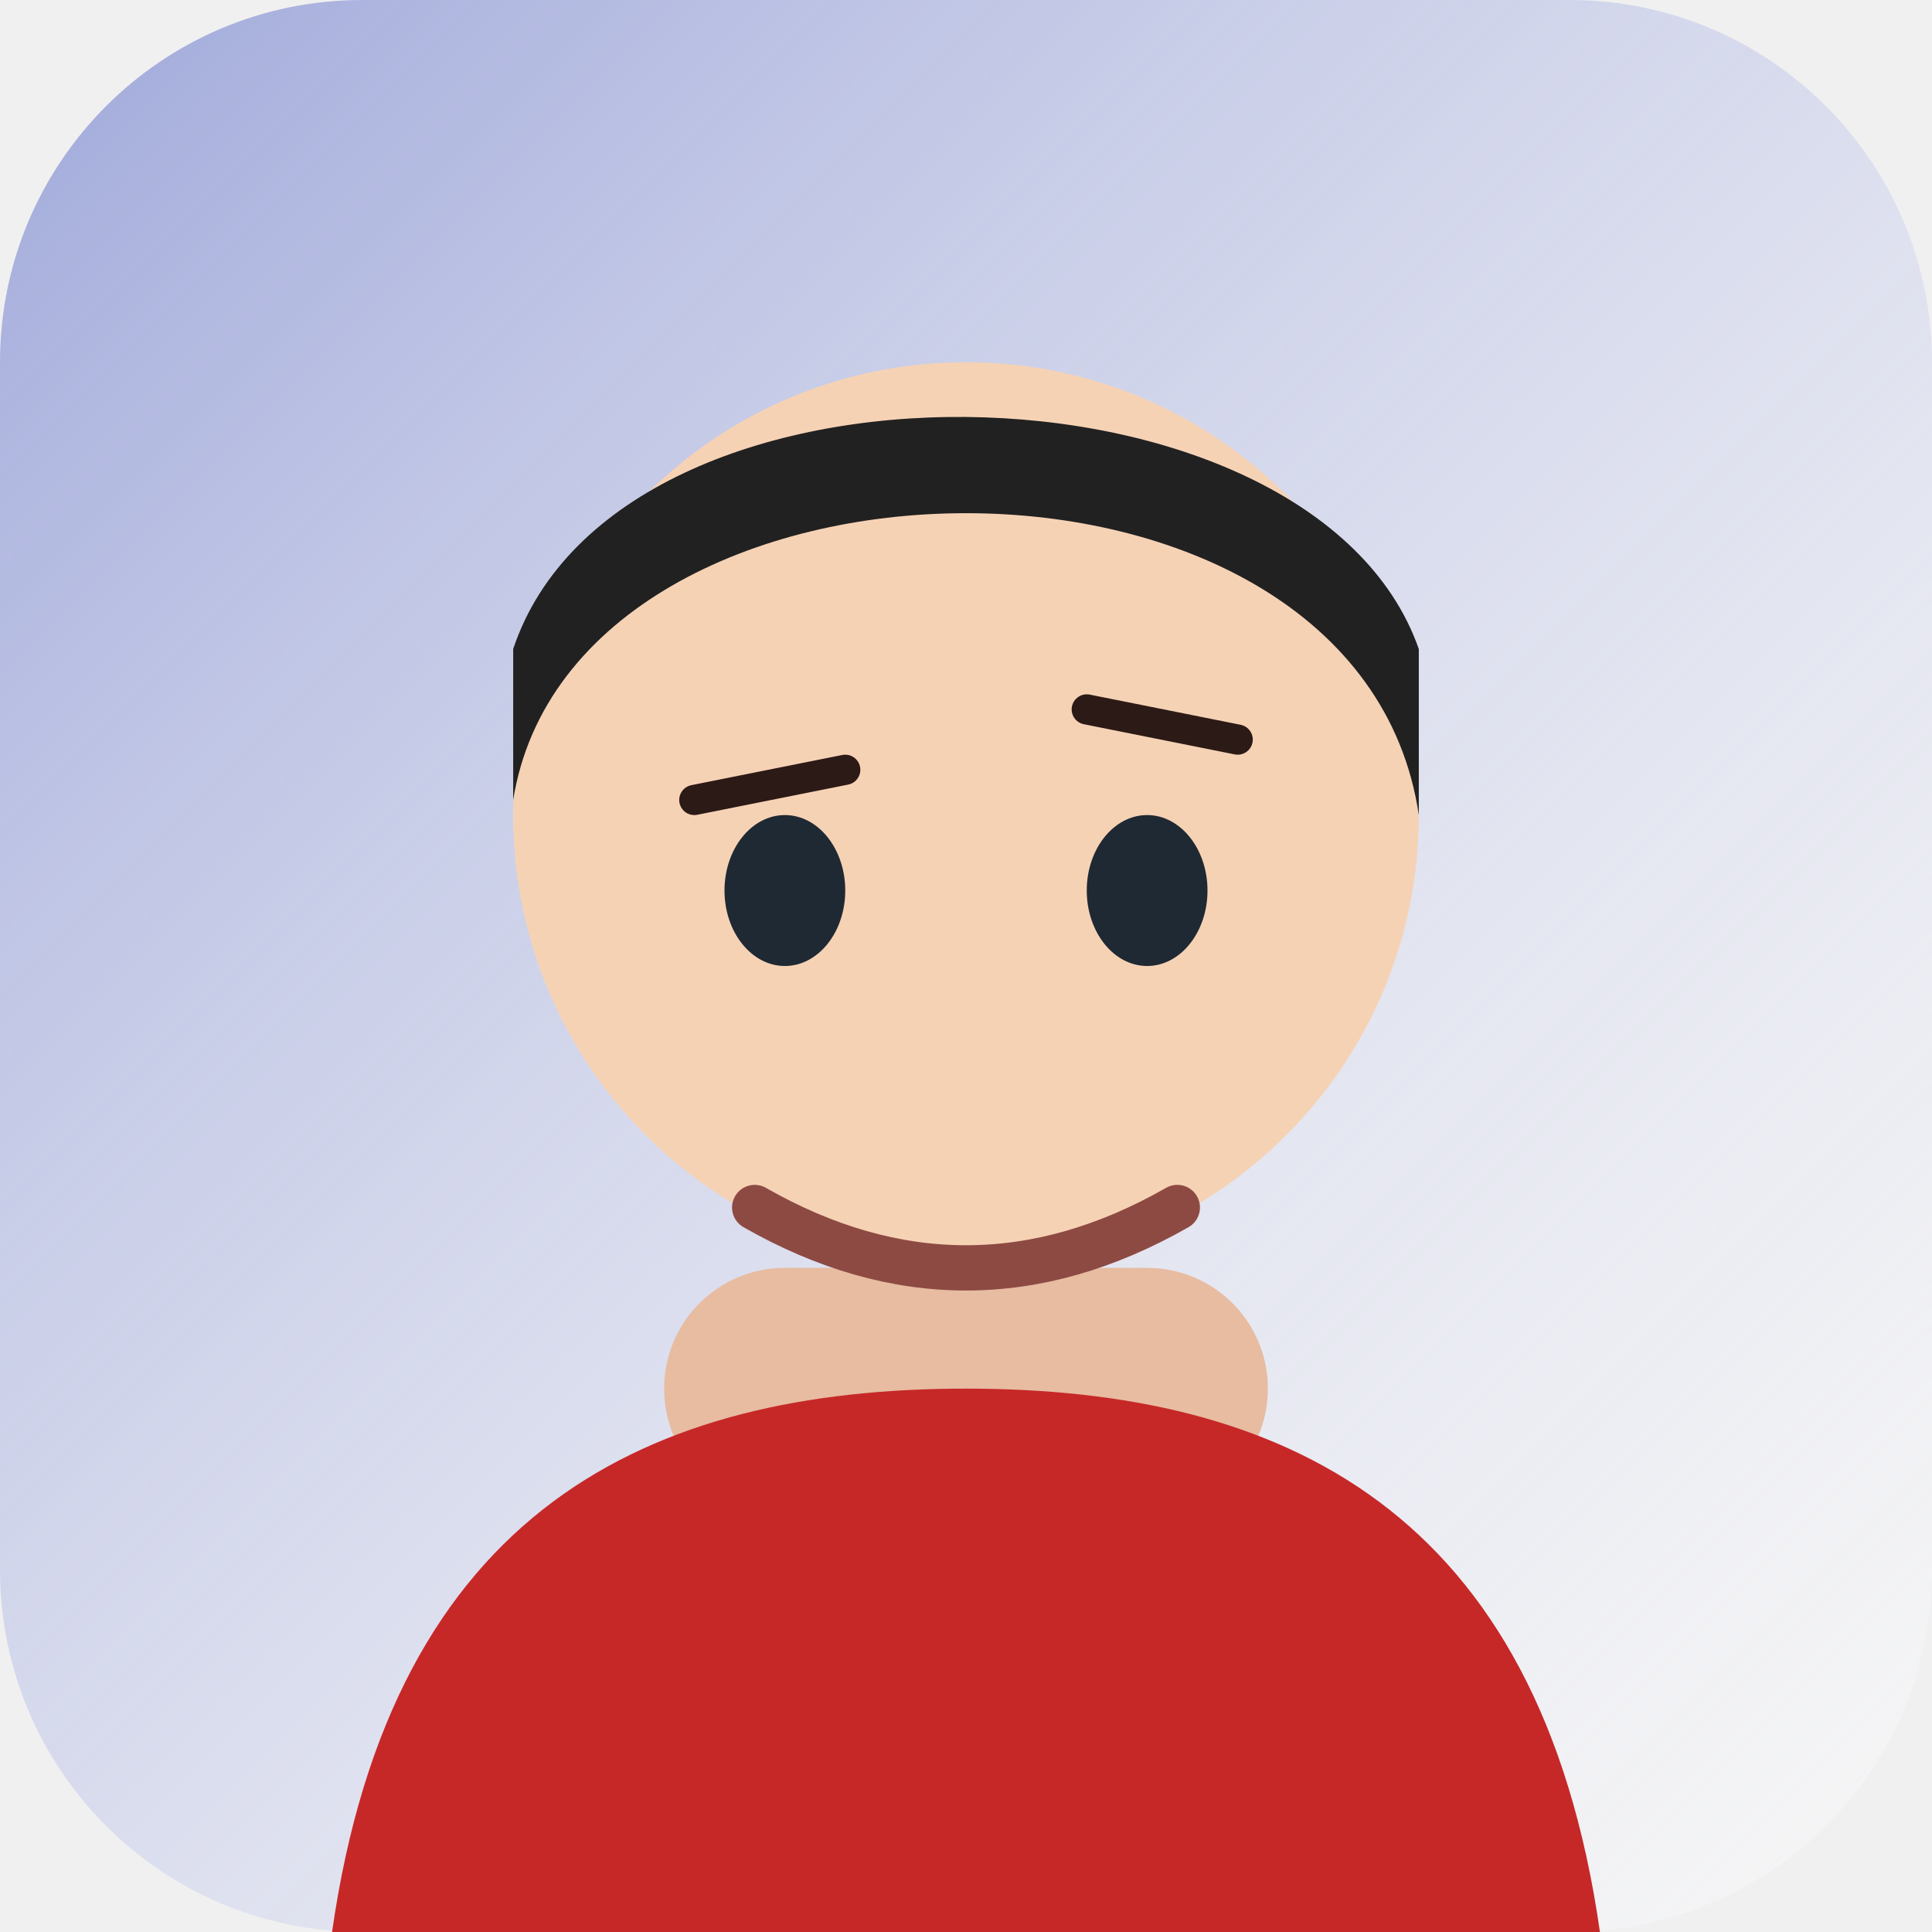
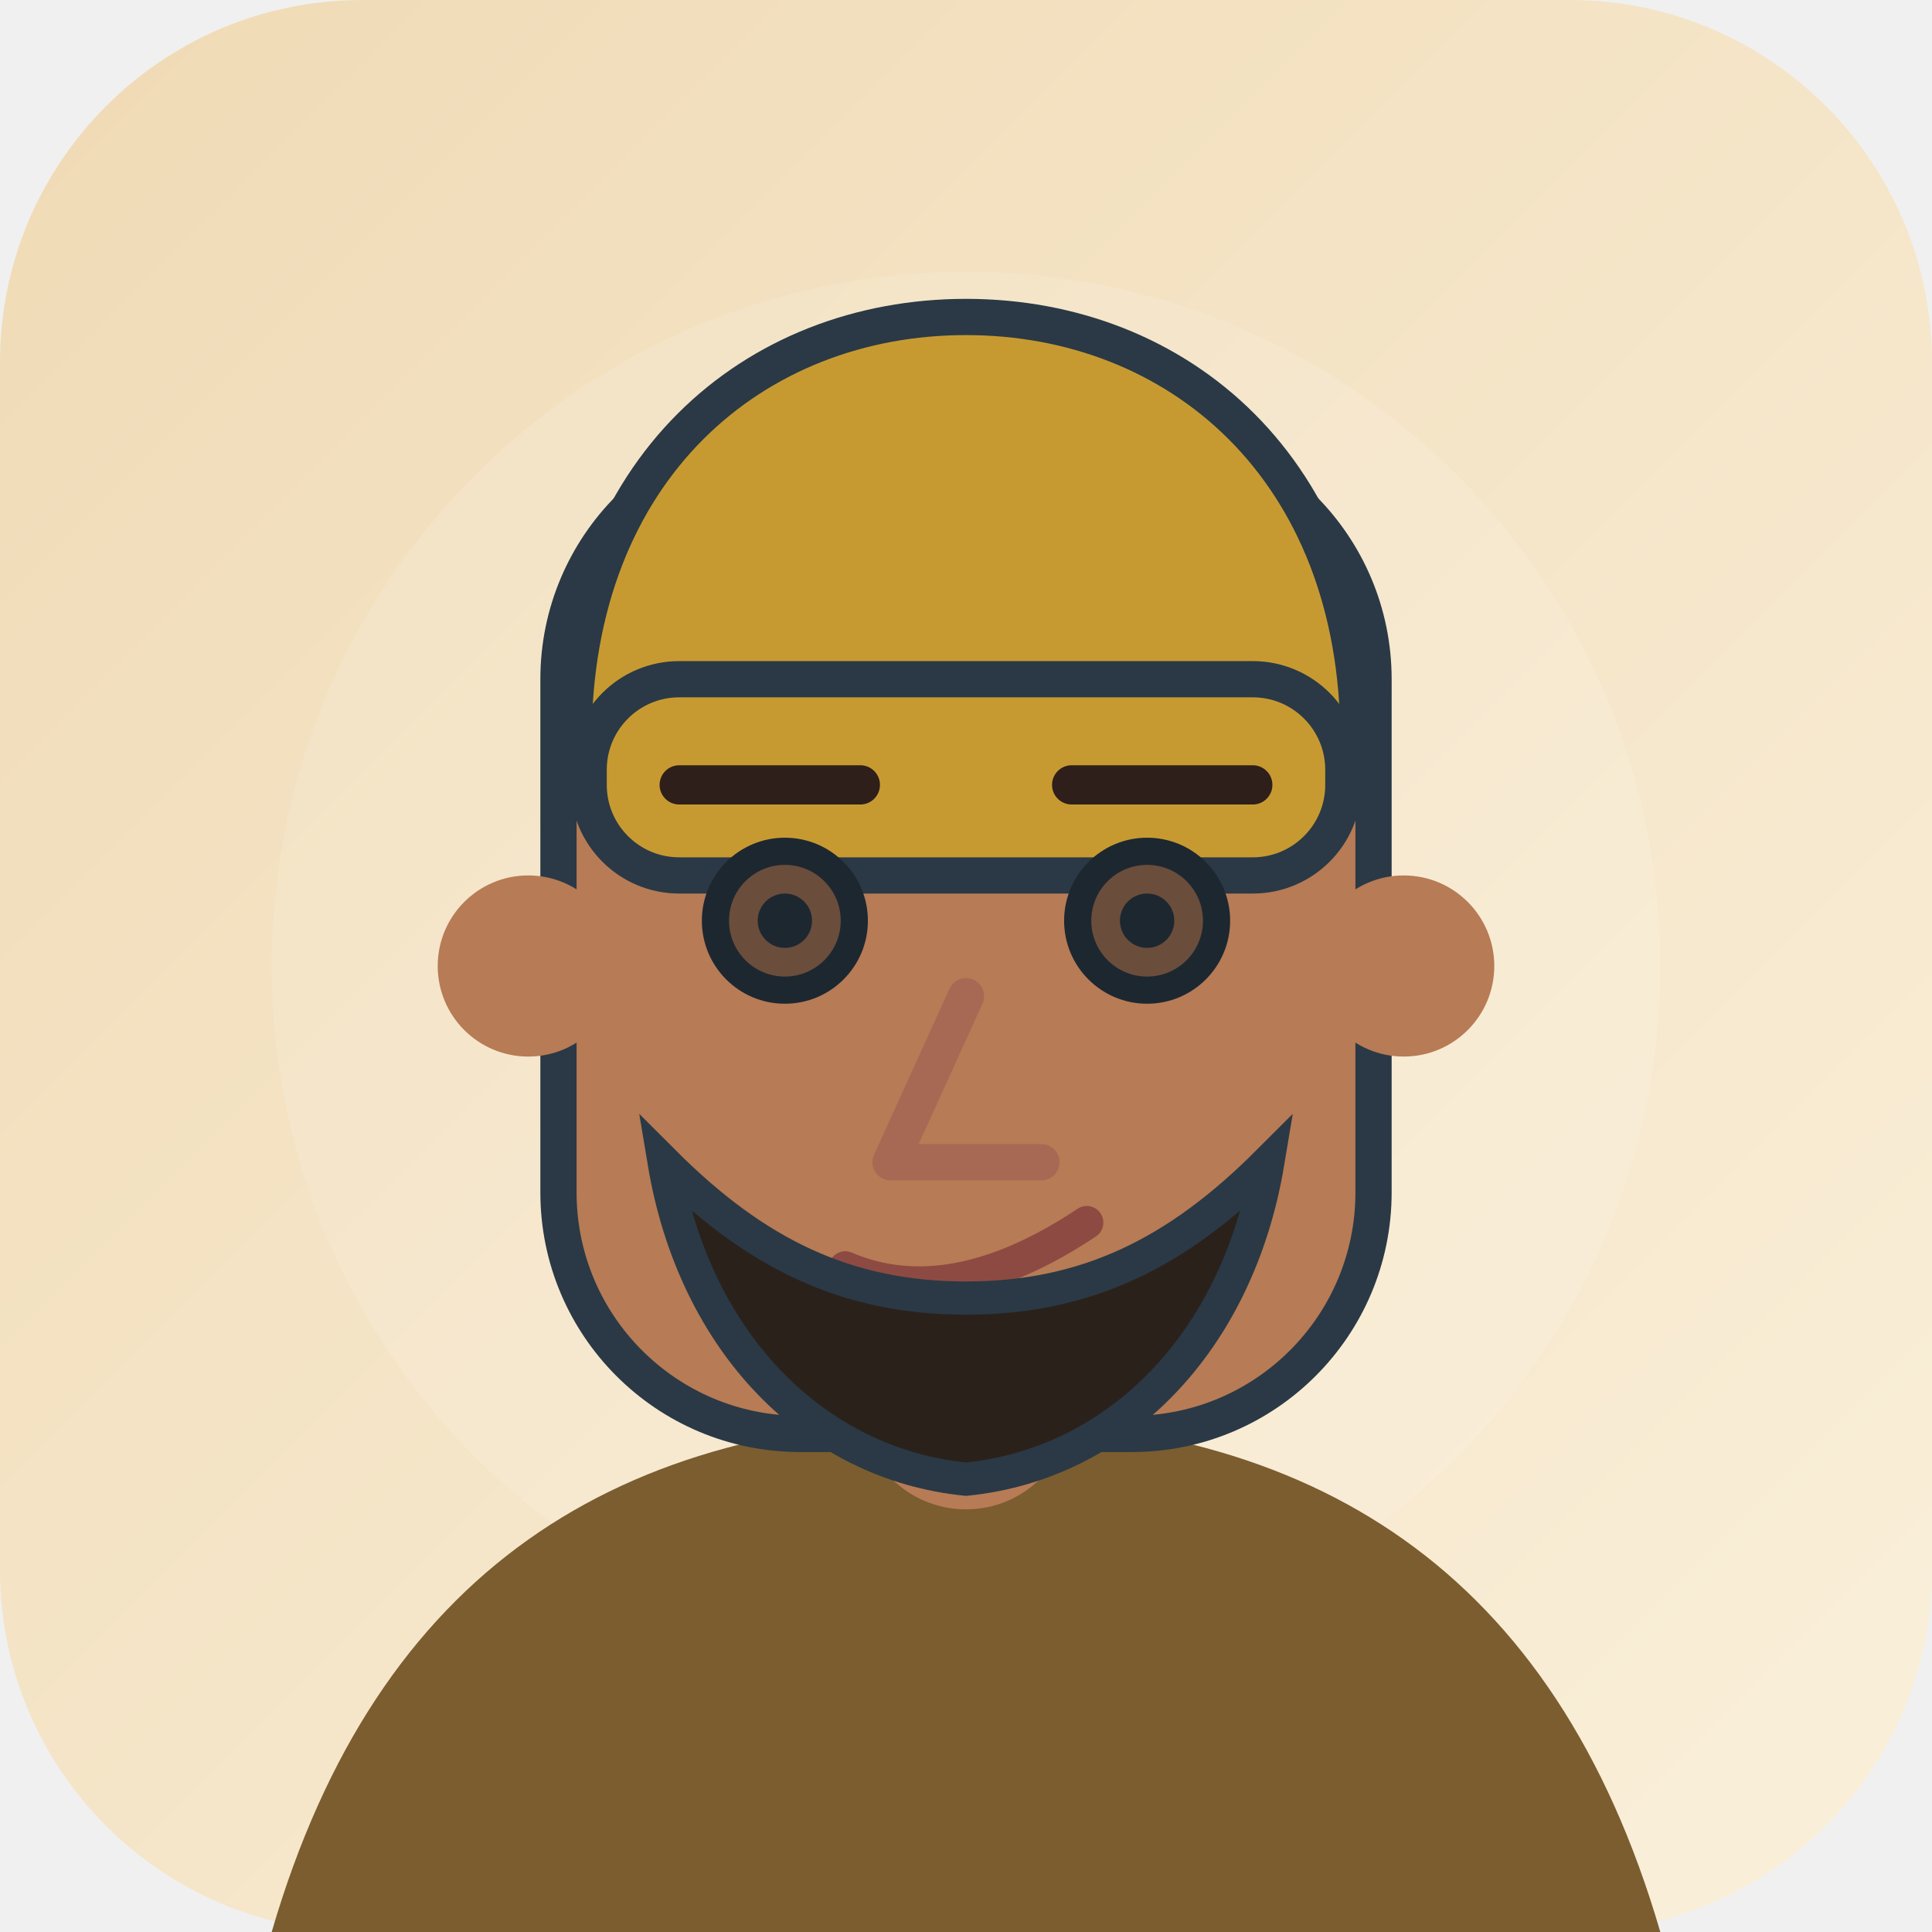
<svg xmlns="http://www.w3.org/2000/svg" width="128" height="128" viewBox="0 0 128 128" role="img" aria-labelledby="title-05 desc-05">
  <defs>
    <linearGradient id="bg-05" x1="0" y1="0" x2="1" y2="1">
-       <stop offset="0%" stop-color="#9FA8DA" />
-       <stop offset="100%" stop-color="#FFFFFF" stop-opacity="0.35" />
+       <stop offset="0%" stop-color="#F0DAB5" />
+       <stop offset="100%" stop-color="#FAF0DB" />
    </linearGradient>
  </defs>
  <rect width="128" height="128" rx="24" fill="url(#bg-05)" />
-   <circle cx="64" cy="54" r="30" fill="#F6D2B5" />
-   <path d="M34 53 C38 28, 90 27, 94 54 L94 43 C87 23, 41 22, 34 43 Z" fill="#212121" />
-   <rect x="44" y="84" width="40" height="16" rx="8" fill="#E7BCA1" />
-   <path d="M22 128 C26 100, 43 92, 64 92 C85 92, 102 100, 106 128 Z" fill="#C62828" />
-   <ellipse cx="52" cy="59" rx="4" ry="5" fill="#1F2933" />
-   <ellipse cx="76" cy="59" rx="4" ry="5" fill="#1F2933" />
-   <path d="M50 80 Q64 88 78 80" stroke="#8D4A43" stroke-width="3" fill="none" stroke-linecap="round" />
-   <path d="M46 53 L56 51" stroke="#2C1A16" stroke-width="2" stroke-linecap="round" />
-   <path d="M72 47 L82 49" stroke="#2C1A16" stroke-width="2" stroke-linecap="round" />
+   <circle cx="64" cy="64" r="46" fill="#FFFFFF" opacity="0.12" />
+   <path d="M18 128 C25 104 41 94 64 94 C87 94 103 104 110 128 Z" fill="#7B5D2F" />
+   <rect x="57" y="84" width="14" height="16" rx="7" fill="#B77B55" />
+   <path d="M40 52 C40 34 51 24 64 24 C77 24 88 34 88 49 L84 56 H44 Z" fill="#2B211B" stroke="#2A3945" stroke-width="2.4" />
+   <rect x="37" y="29" width="54" height="66" rx="16" fill="#B77B55" stroke="#2A3945" stroke-width="2.4" />
+   <circle cx="35" cy="64" r="6" fill="#B77B55" />
+   <circle cx="93" cy="64" r="6" fill="#B77B55" />
+   <path d="M38 49 C38 31 50 21 64 21 C78 21 90 31 90 49 Z" fill="#C79A31" stroke="#2A3945" stroke-width="2.4" />
+   <rect x="39" y="45" width="50" height="13" rx="6" fill="#C79A31" stroke="#2A3945" stroke-width="2.4" />
+   <path d="M45 52 H57" stroke="#2F1F1A" stroke-width="2.6" stroke-linecap="round" />
+   <path d="M71 52 H83" stroke="#2F1F1A" stroke-width="2.6" stroke-linecap="round" />
+   <circle cx="52" cy="61" r="4.6" fill="#6A4D3B" stroke="#1D2730" stroke-width="1.8" />
+   <circle cx="76" cy="61" r="4.6" fill="#6A4D3B" stroke="#1D2730" stroke-width="1.8" />
+   <circle cx="52" cy="61" r="1.8" fill="#1D2730" />
+   <circle cx="76" cy="61" r="1.8" fill="#1D2730" />
+   <path d="M64 66 L59 77 H69" stroke="#A86954" stroke-width="2.4" fill="none" stroke-linecap="round" stroke-linejoin="round" />
+   <path d="M56 84 Q63 87 72 81" stroke="#8D4A43" stroke-width="2.2" fill="none" stroke-linecap="round" />
+   <path d="M44 77 C46 89 54 97 64 98 C74 97 82 89 84 77 C78 83 72 86 64 86 C56 86 50 83 44 77 Z" fill="#2B211B" stroke="#2A3945" stroke-width="2.2" />
</svg>
